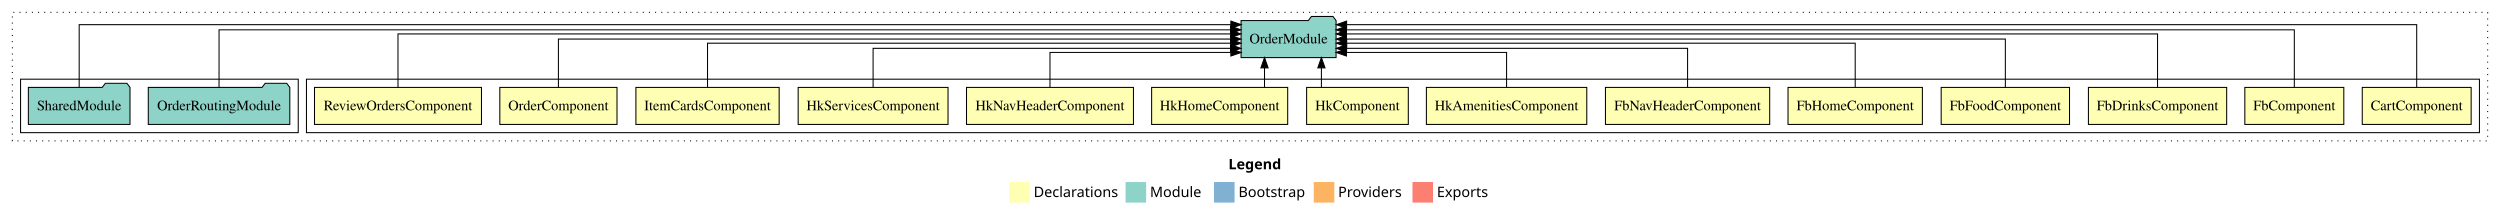
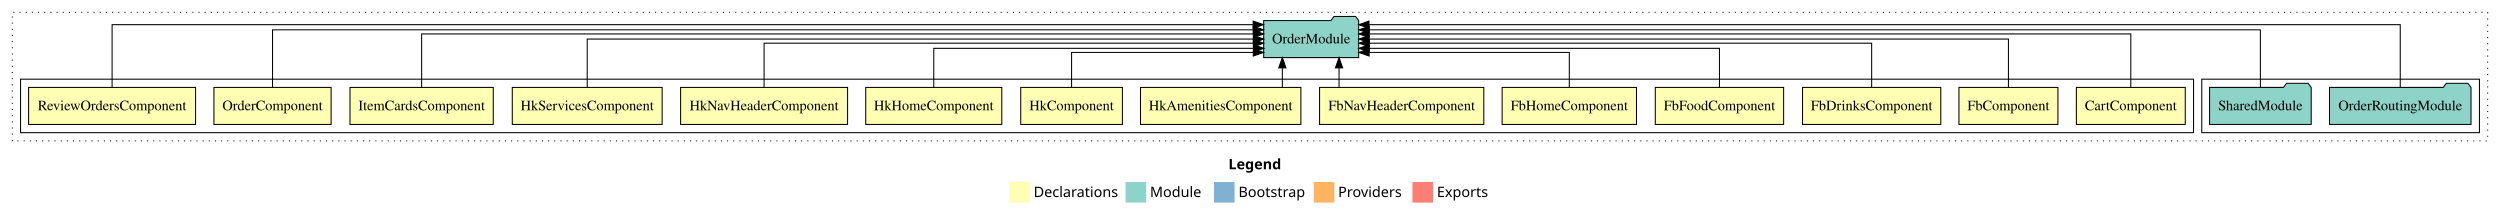
<svg xmlns="http://www.w3.org/2000/svg" width="2431pt" height="211pt" viewBox="0.00 0.00 2431.00 211.00">
  <g id="graph0" class="graph" transform="scale(1 1) rotate(0) translate(4 207)">
    <polygon fill="white" stroke="transparent" points="-4,4 -4,-207 2427,-207 2427,4 -4,4" />
    <text text-anchor="start" x="1190.51" y="-42.4" font-family="sans-serif" font-weight="bold" font-size="14.00">Legend</text>
    <polygon fill="#ffffb3" stroke="transparent" points="977.5,-10 977.5,-30 997.5,-30 997.5,-10 977.5,-10" />
    <text text-anchor="start" x="1001.13" y="-15.4" font-family="sans-serif" font-size="14.00">  Declarations</text>
    <polygon fill="#8dd3c7" stroke="transparent" points="1090.5,-10 1090.5,-30 1110.5,-30 1110.5,-10 1090.5,-10" />
    <text text-anchor="start" x="1114.23" y="-15.4" font-family="sans-serif" font-size="14.00">  Module</text>
    <polygon fill="#80b1d3" stroke="transparent" points="1176.5,-10 1176.5,-30 1196.5,-30 1196.5,-10 1176.5,-10" />
    <text text-anchor="start" x="1200.28" y="-15.4" font-family="sans-serif" font-size="14.00">  Bootstrap</text>
    <polygon fill="#fdb462" stroke="transparent" points="1273.5,-10 1273.5,-30 1293.5,-30 1293.5,-10 1273.5,-10" />
    <text text-anchor="start" x="1297.17" y="-15.4" font-family="sans-serif" font-size="14.00">  Providers</text>
    <polygon fill="#fb8072" stroke="transparent" points="1369.5,-10 1369.5,-30 1389.5,-30 1389.5,-10 1369.5,-10" />
    <text text-anchor="start" x="1393.23" y="-15.4" font-family="sans-serif" font-size="14.00">  Exports</text>
    <g id="clust1" class="cluster">
      <polygon fill="none" stroke="black" stroke-dasharray="1,5" points="8,-70 8,-195 2415,-195 2415,-70 8,-70" />
    </g>
+     <g id="clust17" class="cluster">
+       <polygon fill="none" stroke="black" points="2137,-78 2137,-130 2407,-130 2407,-78 2137,-78" />
+     </g>
    <g id="clust2" class="cluster">
-       <polygon fill="none" stroke="black" points="294,-78 294,-130 2407,-130 2407,-78 294,-78" />
-     </g>
-     <g id="clust17" class="cluster">
-       <polygon fill="none" stroke="black" points="16,-78 16,-130 286,-130 286,-78 16,-78" />
+       <polygon fill="none" stroke="black" points="16,-78 16,-130 2129,-130 2129,-78 16,-78" />
    </g>
    <g id="node1" class="node">
-       <polygon fill="#ffffb3" stroke="black" points="2398.94,-122 2293.06,-122 2293.06,-86 2398.94,-86 2398.94,-122" />
-       <text text-anchor="middle" x="2346" y="-99.8" font-family="Times,serif" font-size="14.00">CartComponent</text>
+       <polygon fill="#ffffb3" stroke="black" points="2120.94,-122 2015.06,-122 2015.06,-86 2120.94,-86 2120.94,-122" />
+       <text text-anchor="middle" x="2068" y="-99.8" font-family="Times,serif" font-size="14.00">CartComponent</text>
    </g>
    <g id="node15" class="node">
-       <polygon fill="#8dd3c7" stroke="black" points="1295.19,-187 1292.19,-191 1271.19,-191 1268.19,-187 1202.81,-187 1202.81,-151 1295.19,-151 1295.19,-187" />
-       <text text-anchor="middle" x="1249" y="-164.8" font-family="Times,serif" font-size="14.00">OrderModule</text>
+       <polygon fill="#8dd3c7" stroke="black" points="1317.19,-187 1314.19,-191 1293.19,-191 1290.19,-187 1224.81,-187 1224.81,-151 1317.19,-151 1317.19,-187" />
+       <text text-anchor="middle" x="1271" y="-164.8" font-family="Times,serif" font-size="14.00">OrderModule</text>
    </g>
    <g id="edge1" class="edge">
-       <path fill="none" stroke="black" d="M2346,-122.32C2346,-145.66 2346,-183 2346,-183 2346,-183 1305.44,-183 1305.44,-183" />
-       <polygon fill="black" stroke="black" points="1305.44,-179.5 1295.44,-183 1305.44,-186.5 1305.44,-179.5" />
+       <path fill="none" stroke="black" d="M2068,-122.03C2068,-142.77 2068,-174 2068,-174 2068,-174 1327.3,-174 1327.3,-174" />
+       <polygon fill="black" stroke="black" points="1327.3,-170.5 1317.3,-174 1327.29,-177.5 1327.3,-170.5" />
    </g>
    <g id="node2" class="node">
-       <polygon fill="#ffffb3" stroke="black" points="2275.12,-122 2178.88,-122 2178.88,-86 2275.12,-86 2275.12,-122" />
-       <text text-anchor="middle" x="2227" y="-99.8" font-family="Times,serif" font-size="14.00">FbComponent</text>
+       <polygon fill="#ffffb3" stroke="black" points="1997.12,-122 1900.88,-122 1900.88,-86 1997.12,-86 1997.12,-122" />
+       <text text-anchor="middle" x="1949" y="-99.8" font-family="Times,serif" font-size="14.00">FbComponent</text>
    </g>
    <g id="edge2" class="edge">
-       <path fill="none" stroke="black" d="M2227,-122.29C2227,-144.21 2227,-178 2227,-178 2227,-178 1305.19,-178 1305.19,-178" />
-       <polygon fill="black" stroke="black" points="1305.19,-174.5 1295.19,-178 1305.19,-181.5 1305.19,-174.5" />
+       <path fill="none" stroke="black" d="M1949,-122.11C1949,-141.34 1949,-169 1949,-169 1949,-169 1327.33,-169 1327.33,-169" />
+       <polygon fill="black" stroke="black" points="1327.33,-165.5 1317.33,-169 1327.33,-172.5 1327.33,-165.5" />
    </g>
    <g id="node3" class="node">
-       <polygon fill="#ffffb3" stroke="black" points="2161.22,-122 2026.78,-122 2026.78,-86 2161.22,-86 2161.22,-122" />
-       <text text-anchor="middle" x="2094" y="-99.8" font-family="Times,serif" font-size="14.00">FbDrinksComponent</text>
+       <polygon fill="#ffffb3" stroke="black" points="1883.22,-122 1748.78,-122 1748.78,-86 1883.22,-86 1883.22,-122" />
+       <text text-anchor="middle" x="1816" y="-99.8" font-family="Times,serif" font-size="14.00">FbDrinksComponent</text>
    </g>
    <g id="edge3" class="edge">
-       <path fill="none" stroke="black" d="M2094,-122.03C2094,-142.77 2094,-174 2094,-174 2094,-174 1305.33,-174 1305.33,-174" />
-       <polygon fill="black" stroke="black" points="1305.33,-170.5 1295.33,-174 1305.33,-177.5 1305.33,-170.5" />
+       <path fill="none" stroke="black" d="M1816,-122.3C1816,-140.27 1816,-165 1816,-165 1816,-165 1327.47,-165 1327.47,-165" />
+       <polygon fill="black" stroke="black" points="1327.47,-161.5 1317.47,-165 1327.47,-168.5 1327.47,-161.5" />
    </g>
    <g id="node4" class="node">
-       <polygon fill="#ffffb3" stroke="black" points="2008.4,-122 1883.6,-122 1883.6,-86 2008.4,-86 2008.4,-122" />
-       <text text-anchor="middle" x="1946" y="-99.8" font-family="Times,serif" font-size="14.00">FbFoodComponent</text>
+       <polygon fill="#ffffb3" stroke="black" points="1730.4,-122 1605.6,-122 1605.6,-86 1730.4,-86 1730.4,-122" />
+       <text text-anchor="middle" x="1668" y="-99.8" font-family="Times,serif" font-size="14.00">FbFoodComponent</text>
    </g>
    <g id="edge4" class="edge">
-       <path fill="none" stroke="black" d="M1946,-122.11C1946,-141.34 1946,-169 1946,-169 1946,-169 1305.27,-169 1305.27,-169" />
-       <polygon fill="black" stroke="black" points="1305.27,-165.5 1295.27,-169 1305.27,-172.5 1305.27,-165.5" />
+       <path fill="none" stroke="black" d="M1668,-122.03C1668,-138.4 1668,-160 1668,-160 1668,-160 1327.32,-160 1327.32,-160" />
+       <polygon fill="black" stroke="black" points="1327.32,-156.5 1317.32,-160 1327.32,-163.5 1327.32,-156.5" />
    </g>
    <g id="node5" class="node">
-       <polygon fill="#ffffb3" stroke="black" points="1865.33,-122 1734.67,-122 1734.67,-86 1865.33,-86 1865.33,-122" />
-       <text text-anchor="middle" x="1800" y="-99.8" font-family="Times,serif" font-size="14.00">FbHomeComponent</text>
+       <polygon fill="#ffffb3" stroke="black" points="1587.33,-122 1456.67,-122 1456.67,-86 1587.33,-86 1587.33,-122" />
+       <text text-anchor="middle" x="1522" y="-99.8" font-family="Times,serif" font-size="14.00">FbHomeComponent</text>
    </g>
    <g id="edge5" class="edge">
-       <path fill="none" stroke="black" d="M1800,-122.3C1800,-140.27 1800,-165 1800,-165 1800,-165 1305.5,-165 1305.5,-165" />
-       <polygon fill="black" stroke="black" points="1305.5,-161.5 1295.5,-165 1305.5,-168.5 1305.5,-161.5" />
+       <path fill="none" stroke="black" d="M1522,-122.19C1522,-137.18 1522,-156 1522,-156 1522,-156 1327.33,-156 1327.33,-156" />
+       <polygon fill="black" stroke="black" points="1327.33,-152.5 1317.33,-156 1327.33,-159.5 1327.33,-152.5" />
    </g>
    <g id="node6" class="node">
-       <polygon fill="#ffffb3" stroke="black" points="1716.85,-122 1557.15,-122 1557.15,-86 1716.85,-86 1716.85,-122" />
-       <text text-anchor="middle" x="1637" y="-99.8" font-family="Times,serif" font-size="14.00">FbNavHeaderComponent</text>
+       <polygon fill="#ffffb3" stroke="black" points="1438.85,-122 1279.15,-122 1279.15,-86 1438.85,-86 1438.85,-122" />
+       <text text-anchor="middle" x="1359" y="-99.8" font-family="Times,serif" font-size="14.00">FbNavHeaderComponent</text>
    </g>
    <g id="edge6" class="edge">
-       <path fill="none" stroke="black" d="M1637,-122.03C1637,-138.4 1637,-160 1637,-160 1637,-160 1305.42,-160 1305.42,-160" />
-       <polygon fill="black" stroke="black" points="1305.42,-156.5 1295.42,-160 1305.42,-163.5 1305.42,-156.5" />
+       <path fill="none" stroke="black" d="M1298.09,-122.11C1298.09,-122.11 1298.09,-140.99 1298.09,-140.99" />
+       <polygon fill="black" stroke="black" points="1294.59,-140.99 1298.09,-150.99 1301.59,-140.99 1294.59,-140.99" />
    </g>
    <g id="node7" class="node">
-       <polygon fill="#ffffb3" stroke="black" points="1538.98,-122 1383.02,-122 1383.02,-86 1538.98,-86 1538.98,-122" />
-       <text text-anchor="middle" x="1461" y="-99.8" font-family="Times,serif" font-size="14.00">HkAmenitiesComponent</text>
+       <polygon fill="#ffffb3" stroke="black" points="1260.98,-122 1105.02,-122 1105.02,-86 1260.98,-86 1260.98,-122" />
+       <text text-anchor="middle" x="1183" y="-99.8" font-family="Times,serif" font-size="14.00">HkAmenitiesComponent</text>
    </g>
    <g id="edge7" class="edge">
-       <path fill="none" stroke="black" d="M1461,-122.19C1461,-137.18 1461,-156 1461,-156 1461,-156 1305.26,-156 1305.26,-156" />
-       <polygon fill="black" stroke="black" points="1305.26,-152.5 1295.26,-156 1305.26,-159.5 1305.26,-152.5" />
+       <path fill="none" stroke="black" d="M1242.95,-122.11C1242.95,-122.11 1242.95,-140.99 1242.95,-140.99" />
+       <polygon fill="black" stroke="black" points="1239.45,-140.99 1242.95,-150.99 1246.45,-140.99 1239.45,-140.99" />
    </g>
    <g id="node8" class="node">
-       <polygon fill="#ffffb3" stroke="black" points="1365.44,-122 1266.56,-122 1266.56,-86 1365.44,-86 1365.44,-122" />
-       <text text-anchor="middle" x="1316" y="-99.8" font-family="Times,serif" font-size="14.00">HkComponent</text>
+       <polygon fill="#ffffb3" stroke="black" points="1087.44,-122 988.56,-122 988.56,-86 1087.44,-86 1087.44,-122" />
+       <text text-anchor="middle" x="1038" y="-99.8" font-family="Times,serif" font-size="14.00">HkComponent</text>
    </g>
    <g id="edge8" class="edge">
-       <path fill="none" stroke="black" d="M1280.94,-122.11C1280.94,-122.11 1280.94,-140.99 1280.94,-140.99" />
-       <polygon fill="black" stroke="black" points="1277.44,-140.99 1280.94,-150.99 1284.44,-140.99 1277.44,-140.99" />
+       <path fill="none" stroke="black" d="M1038,-122.19C1038,-137.18 1038,-156 1038,-156 1038,-156 1214.69,-156 1214.69,-156" />
+       <polygon fill="black" stroke="black" points="1214.69,-159.5 1224.69,-156 1214.69,-152.5 1214.69,-159.5" />
    </g>
    <g id="node9" class="node">
-       <polygon fill="#ffffb3" stroke="black" points="1248.15,-122 1115.85,-122 1115.85,-86 1248.15,-86 1248.15,-122" />
-       <text text-anchor="middle" x="1182" y="-99.8" font-family="Times,serif" font-size="14.00">HkHomeComponent</text>
+       <polygon fill="#ffffb3" stroke="black" points="970.15,-122 837.85,-122 837.85,-86 970.15,-86 970.15,-122" />
+       <text text-anchor="middle" x="904" y="-99.8" font-family="Times,serif" font-size="14.00">HkHomeComponent</text>
    </g>
    <g id="edge9" class="edge">
-       <path fill="none" stroke="black" d="M1225.61,-122.11C1225.61,-122.11 1225.61,-140.99 1225.61,-140.99" />
-       <polygon fill="black" stroke="black" points="1222.11,-140.99 1225.61,-150.99 1229.11,-140.99 1222.11,-140.99" />
+       <path fill="none" stroke="black" d="M904,-122.03C904,-138.4 904,-160 904,-160 904,-160 1214.89,-160 1214.89,-160" />
+       <polygon fill="black" stroke="black" points="1214.89,-163.5 1224.89,-160 1214.89,-156.5 1214.89,-163.5" />
    </g>
    <g id="node10" class="node">
-       <polygon fill="#ffffb3" stroke="black" points="1098.17,-122 935.83,-122 935.83,-86 1098.17,-86 1098.17,-122" />
-       <text text-anchor="middle" x="1017" y="-99.8" font-family="Times,serif" font-size="14.00">HkNavHeaderComponent</text>
+       <polygon fill="#ffffb3" stroke="black" points="820.17,-122 657.83,-122 657.83,-86 820.17,-86 820.17,-122" />
+       <text text-anchor="middle" x="739" y="-99.8" font-family="Times,serif" font-size="14.00">HkNavHeaderComponent</text>
    </g>
    <g id="edge10" class="edge">
-       <path fill="none" stroke="black" d="M1017,-122.19C1017,-137.18 1017,-156 1017,-156 1017,-156 1192.89,-156 1192.89,-156" />
-       <polygon fill="black" stroke="black" points="1192.89,-159.5 1202.89,-156 1192.89,-152.5 1192.89,-159.5" />
+       <path fill="none" stroke="black" d="M739,-122.3C739,-140.27 739,-165 739,-165 739,-165 1214.72,-165 1214.72,-165" />
+       <polygon fill="black" stroke="black" points="1214.72,-168.5 1224.72,-165 1214.72,-161.5 1214.72,-168.5" />
    </g>
    <g id="node11" class="node">
-       <polygon fill="#ffffb3" stroke="black" points="917.86,-122 772.14,-122 772.14,-86 917.86,-86 917.86,-122" />
-       <text text-anchor="middle" x="845" y="-99.8" font-family="Times,serif" font-size="14.00">HkServicesComponent</text>
+       <polygon fill="#ffffb3" stroke="black" points="639.86,-122 494.14,-122 494.14,-86 639.86,-86 639.86,-122" />
+       <text text-anchor="middle" x="567" y="-99.8" font-family="Times,serif" font-size="14.00">HkServicesComponent</text>
    </g>
    <g id="edge11" class="edge">
-       <path fill="none" stroke="black" d="M845,-122.03C845,-138.4 845,-160 845,-160 845,-160 1192.66,-160 1192.66,-160" />
-       <polygon fill="black" stroke="black" points="1192.66,-163.5 1202.66,-160 1192.66,-156.5 1192.66,-163.5" />
+       <path fill="none" stroke="black" d="M567,-122.11C567,-141.34 567,-169 567,-169 567,-169 1214.81,-169 1214.81,-169" />
+       <polygon fill="black" stroke="black" points="1214.81,-172.5 1224.81,-169 1214.81,-165.5 1214.81,-172.5" />
    </g>
    <g id="node12" class="node">
-       <polygon fill="#ffffb3" stroke="black" points="753.65,-122 614.35,-122 614.35,-86 753.65,-86 753.65,-122" />
-       <text text-anchor="middle" x="684" y="-99.8" font-family="Times,serif" font-size="14.00">ItemCardsComponent</text>
+       <polygon fill="#ffffb3" stroke="black" points="475.65,-122 336.35,-122 336.35,-86 475.65,-86 475.65,-122" />
+       <text text-anchor="middle" x="406" y="-99.8" font-family="Times,serif" font-size="14.00">ItemCardsComponent</text>
    </g>
    <g id="edge12" class="edge">
-       <path fill="none" stroke="black" d="M684,-122.3C684,-140.27 684,-165 684,-165 684,-165 1192.76,-165 1192.76,-165" />
-       <polygon fill="black" stroke="black" points="1192.76,-168.5 1202.76,-165 1192.76,-161.5 1192.76,-168.5" />
+       <path fill="none" stroke="black" d="M406,-122.03C406,-142.77 406,-174 406,-174 406,-174 1214.8,-174 1214.8,-174" />
+       <polygon fill="black" stroke="black" points="1214.8,-177.5 1224.8,-174 1214.8,-170.5 1214.8,-177.5" />
    </g>
    <g id="node13" class="node">
-       <polygon fill="#ffffb3" stroke="black" points="595.97,-122 482.03,-122 482.03,-86 595.97,-86 595.97,-122" />
-       <text text-anchor="middle" x="539" y="-99.8" font-family="Times,serif" font-size="14.00">OrderComponent</text>
+       <polygon fill="#ffffb3" stroke="black" points="317.97,-122 204.03,-122 204.03,-86 317.97,-86 317.97,-122" />
+       <text text-anchor="middle" x="261" y="-99.8" font-family="Times,serif" font-size="14.00">OrderComponent</text>
    </g>
    <g id="edge13" class="edge">
-       <path fill="none" stroke="black" d="M539,-122.11C539,-141.34 539,-169 539,-169 539,-169 1192.69,-169 1192.69,-169" />
-       <polygon fill="black" stroke="black" points="1192.69,-172.5 1202.69,-169 1192.69,-165.5 1192.69,-172.5" />
+       <path fill="none" stroke="black" d="M261,-122.29C261,-144.21 261,-178 261,-178 261,-178 1214.65,-178 1214.65,-178" />
+       <polygon fill="black" stroke="black" points="1214.65,-181.5 1224.65,-178 1214.65,-174.5 1214.65,-181.5" />
    </g>
    <g id="node14" class="node">
-       <polygon fill="#ffffb3" stroke="black" points="464.18,-122 301.82,-122 301.82,-86 464.18,-86 464.18,-122" />
-       <text text-anchor="middle" x="383" y="-99.8" font-family="Times,serif" font-size="14.00">ReviewOrdersComponent</text>
+       <polygon fill="#ffffb3" stroke="black" points="186.18,-122 23.82,-122 23.82,-86 186.18,-86 186.18,-122" />
+       <text text-anchor="middle" x="105" y="-99.8" font-family="Times,serif" font-size="14.00">ReviewOrdersComponent</text>
    </g>
    <g id="edge14" class="edge">
-       <path fill="none" stroke="black" d="M383,-122.03C383,-142.77 383,-174 383,-174 383,-174 1192.75,-174 1192.75,-174" />
-       <polygon fill="black" stroke="black" points="1192.75,-177.5 1202.75,-174 1192.75,-170.5 1192.75,-177.5" />
+       <path fill="none" stroke="black" d="M105,-122.32C105,-145.66 105,-183 105,-183 105,-183 1214.57,-183 1214.57,-183" />
+       <polygon fill="black" stroke="black" points="1214.57,-186.5 1224.57,-183 1214.57,-179.5 1214.57,-186.5" />
    </g>
    <g id="node16" class="node">
-       <polygon fill="#8dd3c7" stroke="black" points="277.81,-122 274.81,-126 253.81,-126 250.81,-122 140.19,-122 140.19,-86 277.81,-86 277.81,-122" />
-       <text text-anchor="middle" x="209" y="-99.8" font-family="Times,serif" font-size="14.00">OrderRoutingModule</text>
+       <polygon fill="#8dd3c7" stroke="black" points="2398.81,-122 2395.81,-126 2374.81,-126 2371.81,-122 2261.19,-122 2261.19,-86 2398.81,-86 2398.81,-122" />
+       <text text-anchor="middle" x="2330" y="-99.8" font-family="Times,serif" font-size="14.00">OrderRoutingModule</text>
    </g>
    <g id="edge15" class="edge">
-       <path fill="none" stroke="black" d="M209,-122.29C209,-144.21 209,-178 209,-178 209,-178 1192.63,-178 1192.63,-178" />
-       <polygon fill="black" stroke="black" points="1192.63,-181.5 1202.63,-178 1192.63,-174.5 1192.63,-181.5" />
+       <path fill="none" stroke="black" d="M2330,-122.32C2330,-145.66 2330,-183 2330,-183 2330,-183 1327.18,-183 1327.18,-183" />
+       <polygon fill="black" stroke="black" points="1327.18,-179.5 1317.18,-183 1327.18,-186.5 1327.18,-179.5" />
    </g>
    <g id="node17" class="node">
-       <polygon fill="#8dd3c7" stroke="black" points="122.42,-122 119.42,-126 98.42,-126 95.42,-122 23.58,-122 23.58,-86 122.42,-86 122.42,-122" />
-       <text text-anchor="middle" x="73" y="-99.8" font-family="Times,serif" font-size="14.00">SharedModule</text>
+       <polygon fill="#8dd3c7" stroke="black" points="2243.42,-122 2240.42,-126 2219.42,-126 2216.42,-122 2144.58,-122 2144.58,-86 2243.42,-86 2243.42,-122" />
+       <text text-anchor="middle" x="2194" y="-99.8" font-family="Times,serif" font-size="14.00">SharedModule</text>
    </g>
    <g id="edge16" class="edge">
-       <path fill="none" stroke="black" d="M73,-122.32C73,-145.66 73,-183 73,-183 73,-183 1192.9,-183 1192.9,-183" />
-       <polygon fill="black" stroke="black" points="1192.9,-186.5 1202.9,-183 1192.9,-179.5 1192.9,-186.5" />
+       <path fill="none" stroke="black" d="M2194,-122.29C2194,-144.21 2194,-178 2194,-178 2194,-178 1327.4,-178 1327.4,-178" />
+       <polygon fill="black" stroke="black" points="1327.4,-174.5 1317.4,-178 1327.4,-181.5 1327.4,-174.5" />
    </g>
  </g>
</svg>
